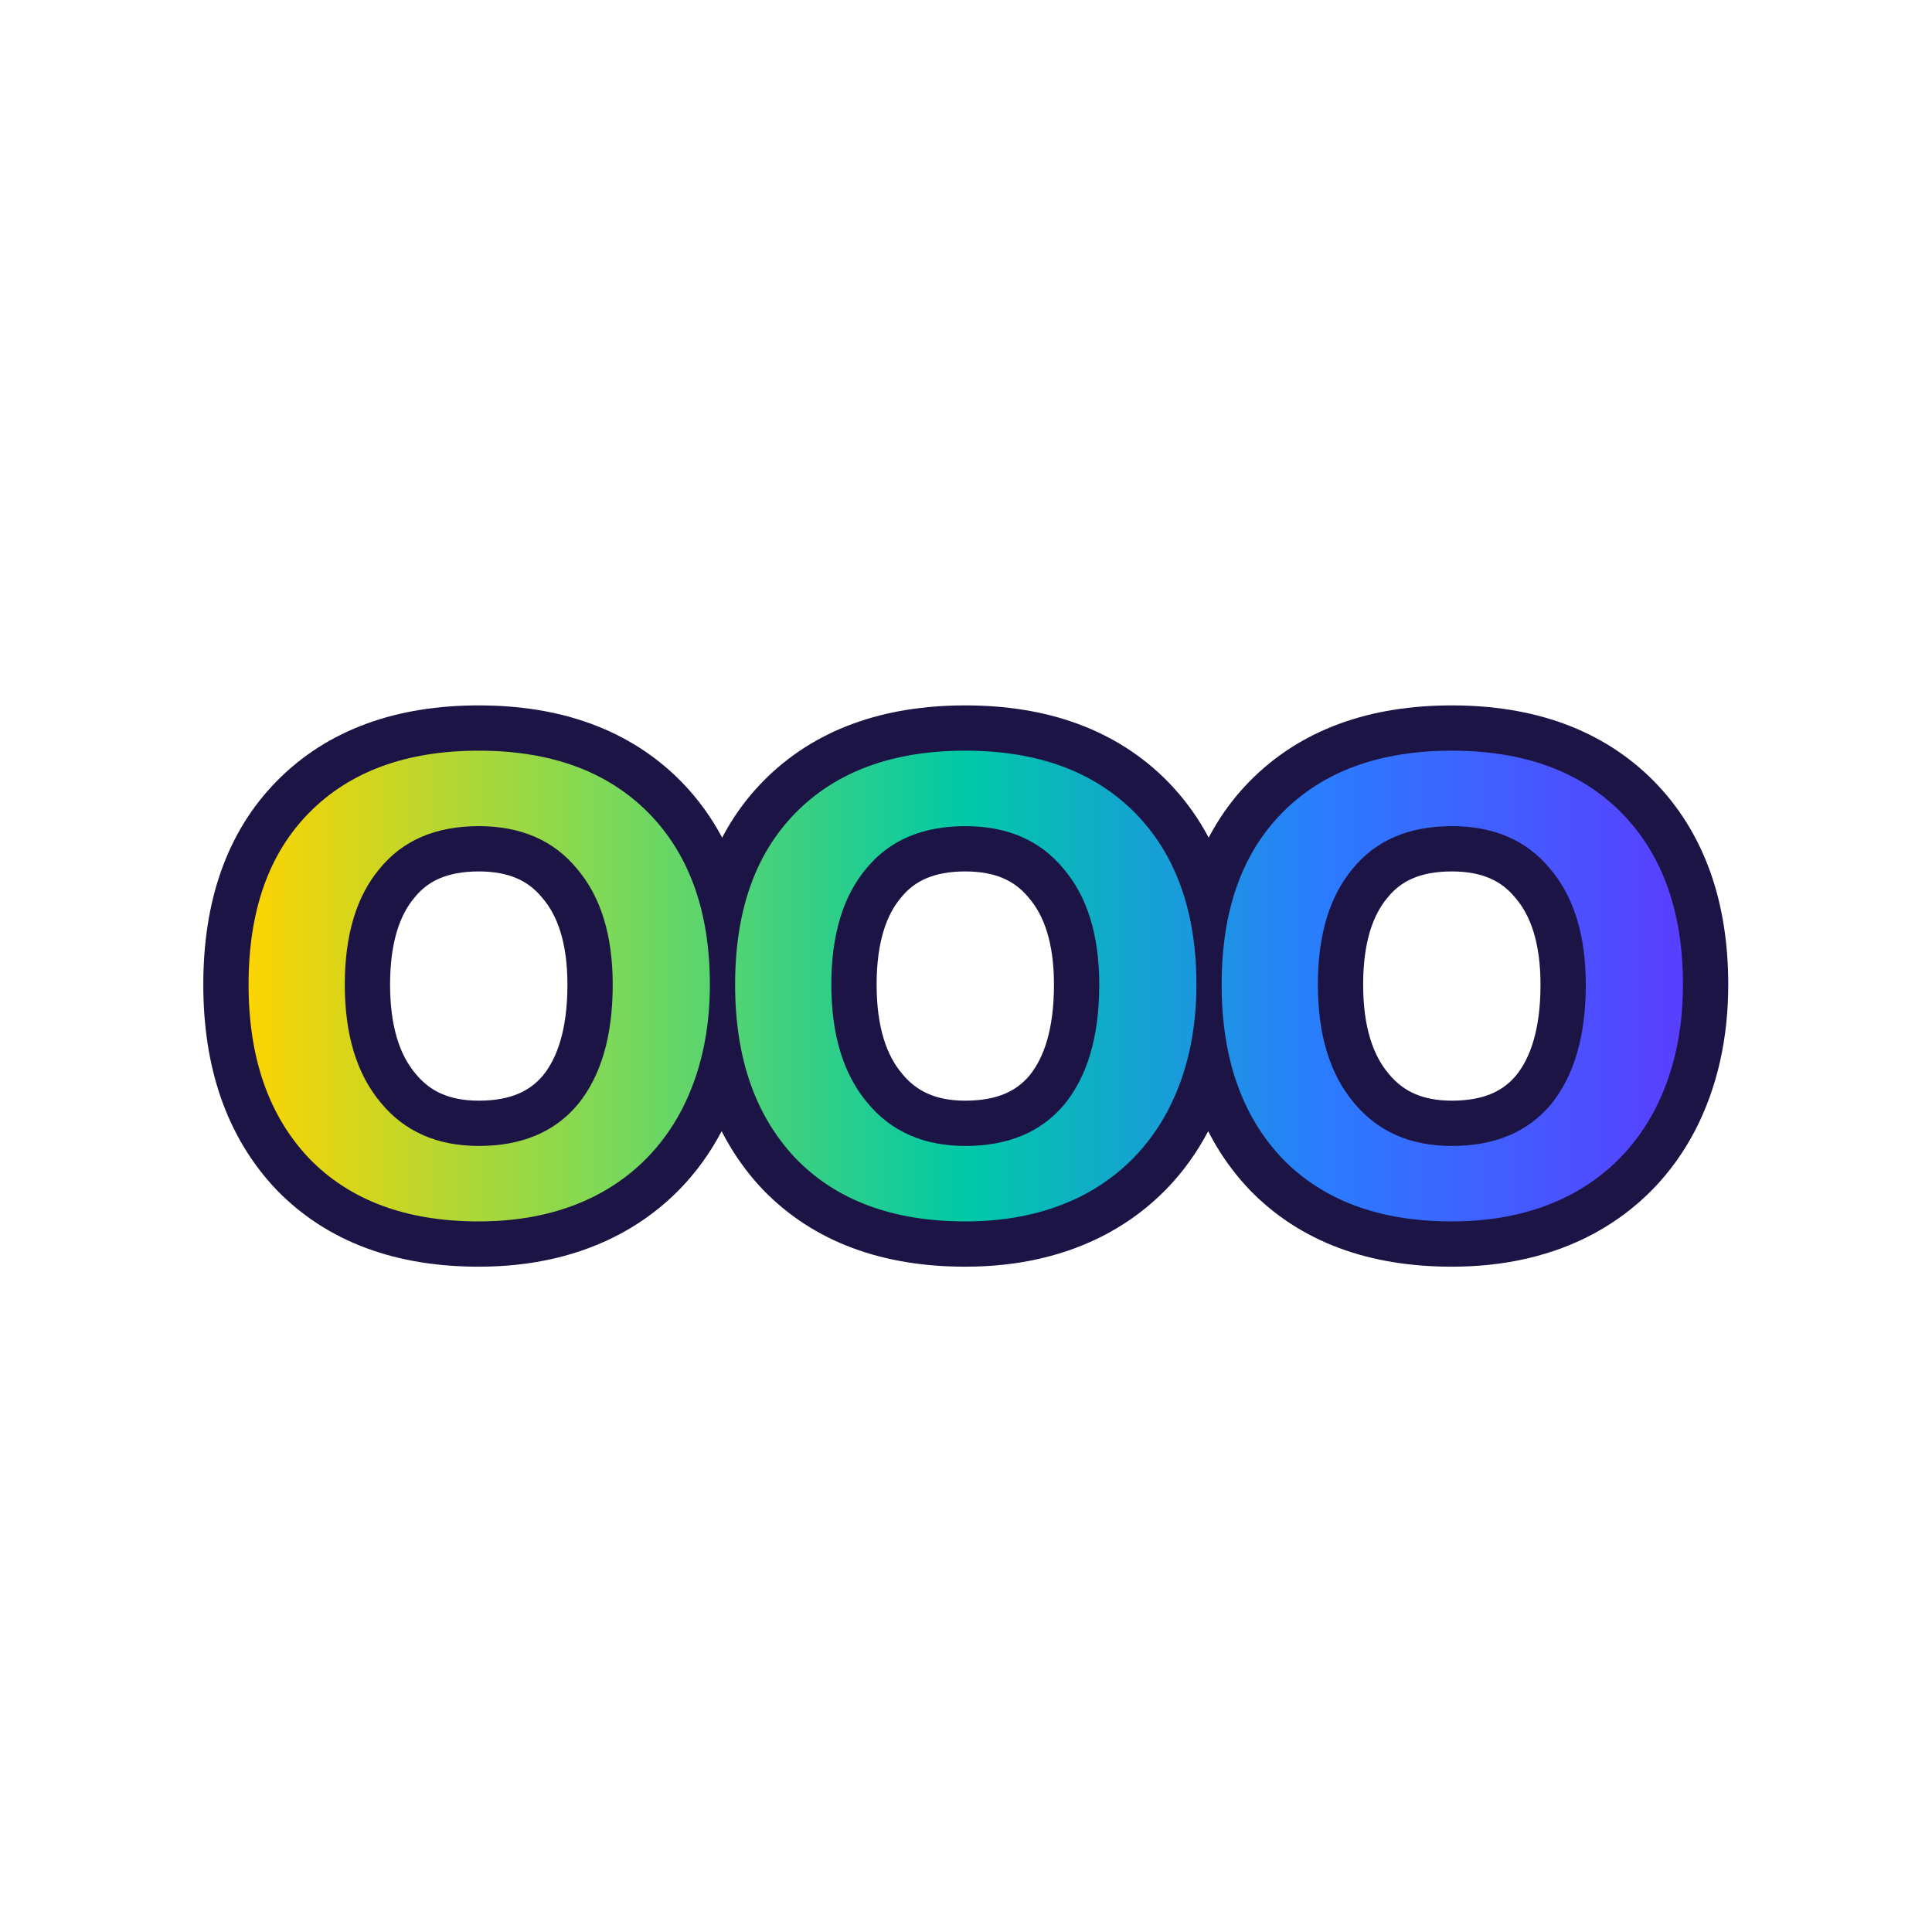
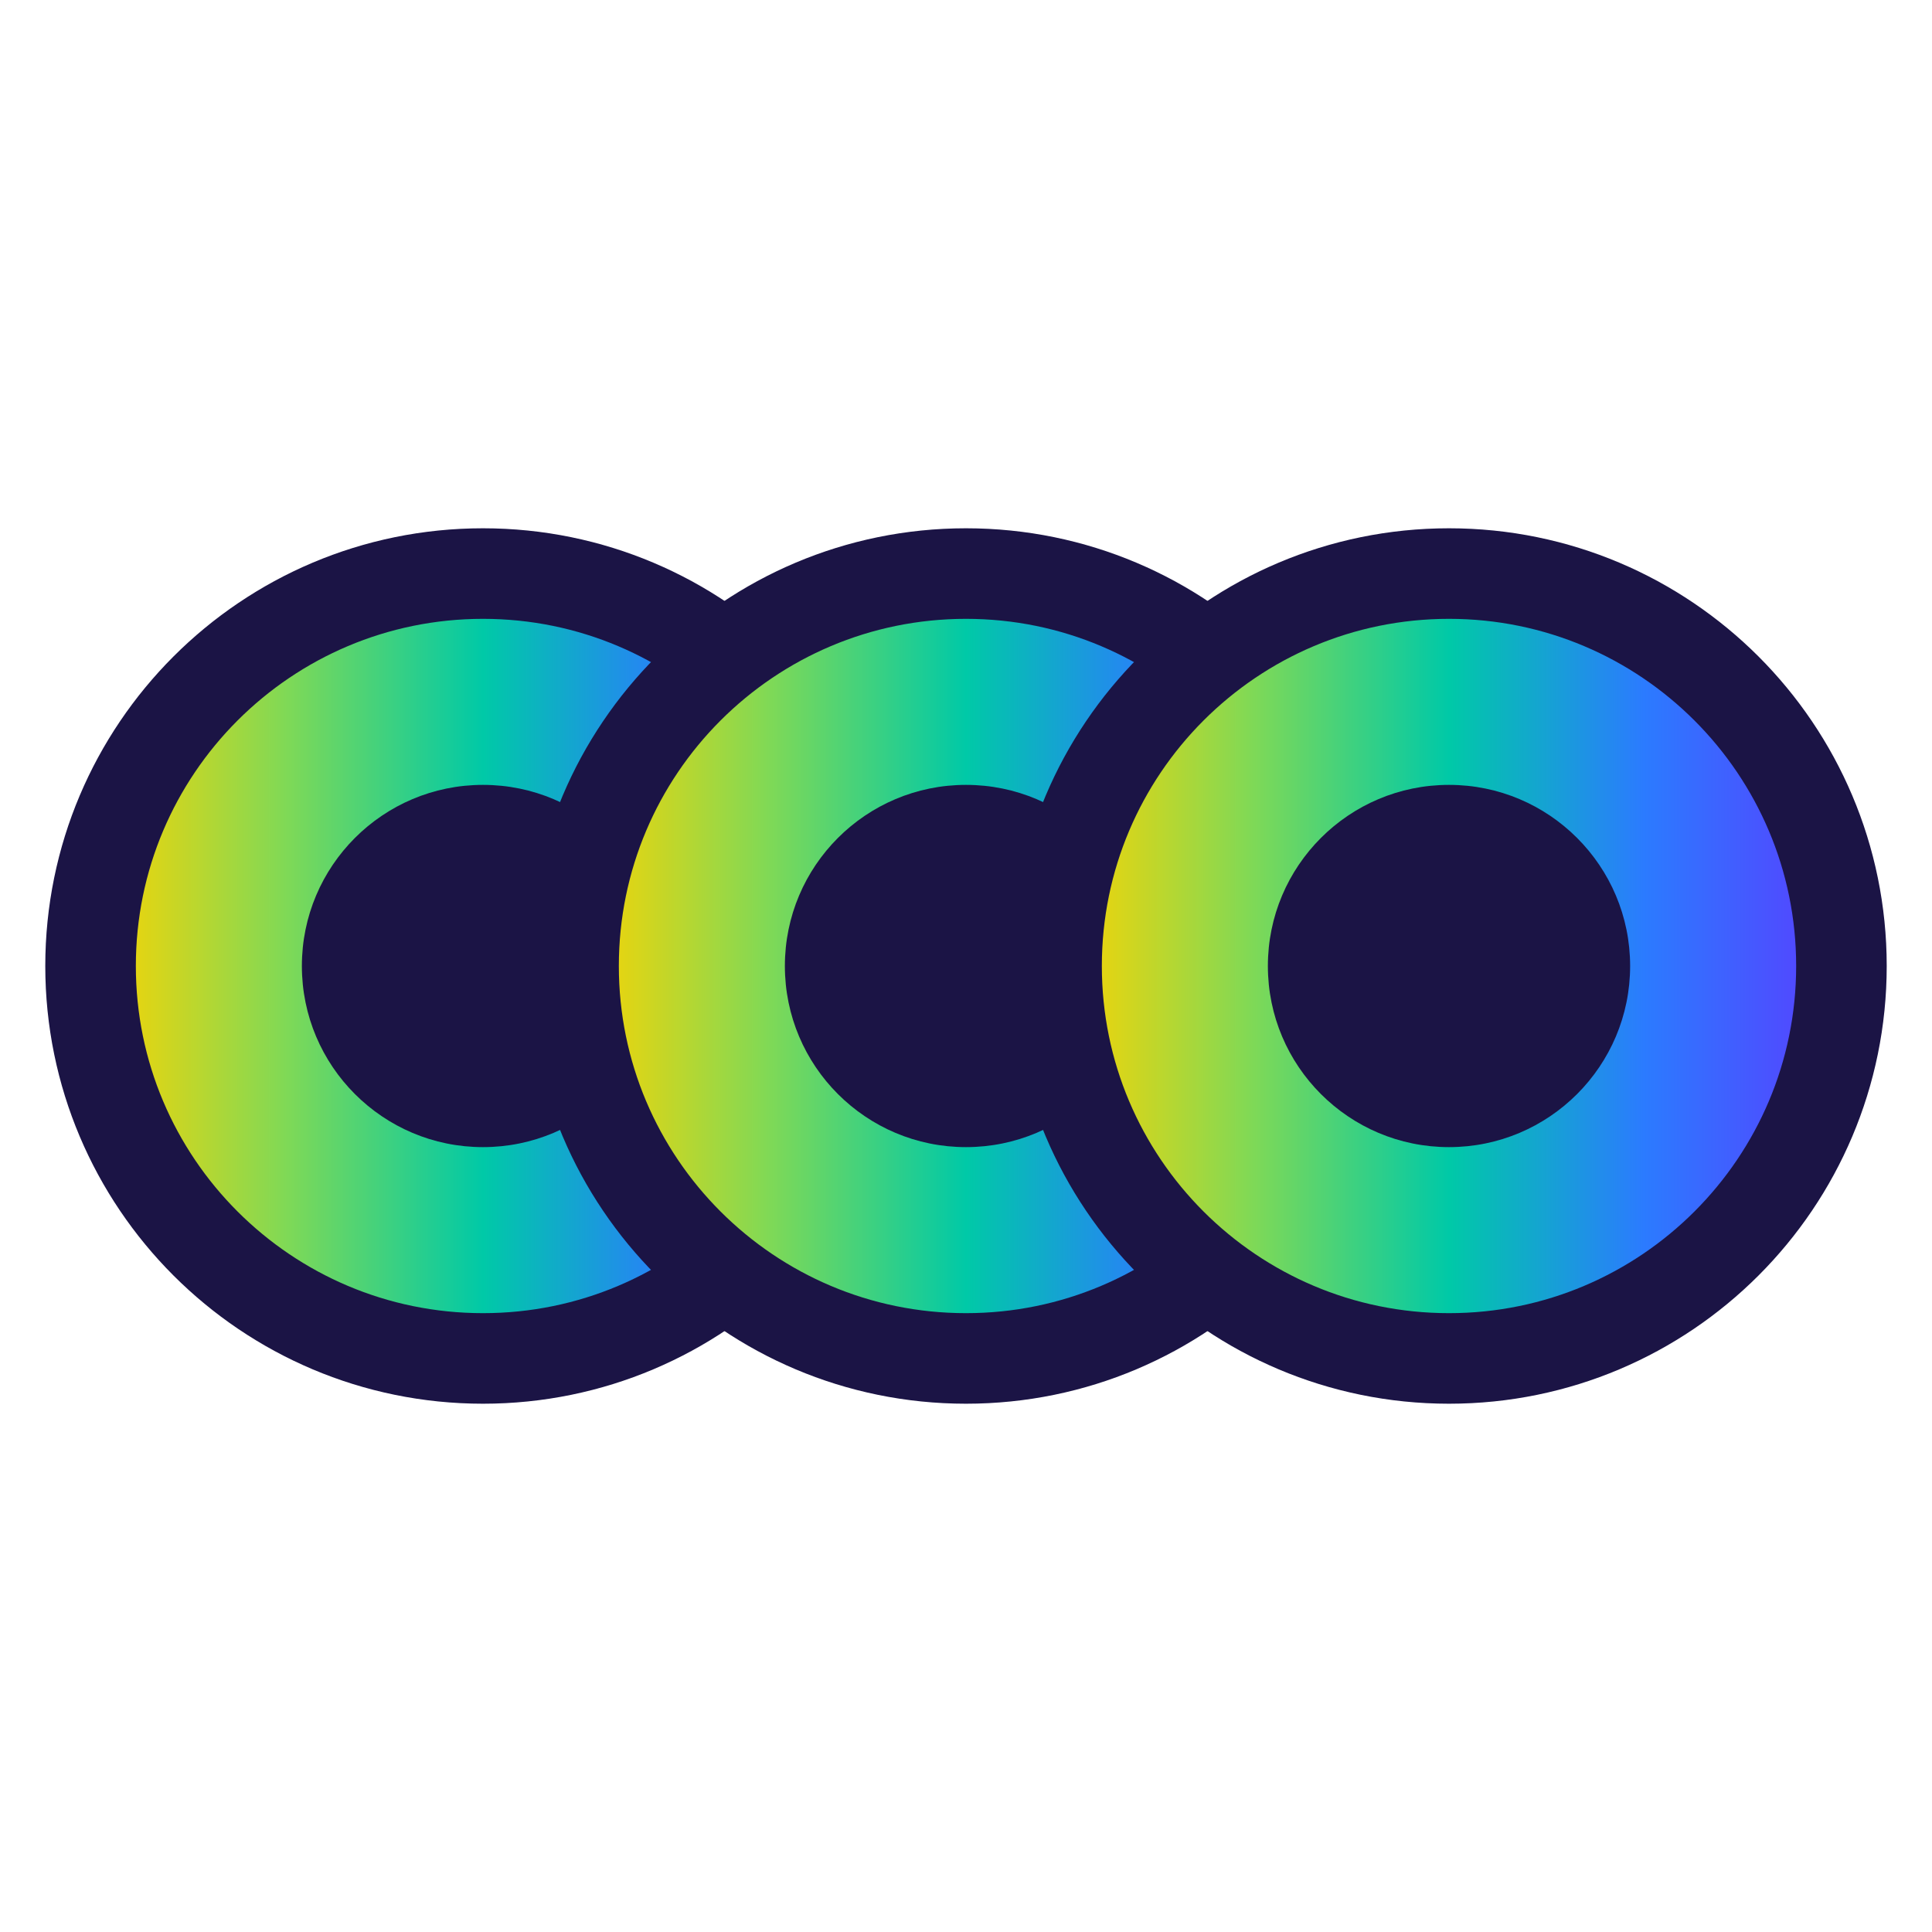
<svg xmlns="http://www.w3.org/2000/svg" width="32" height="32" viewBox="0 0 32 32">
  <defs>
    <linearGradient id="oooweeeGradient" x1="0%" y1="0%" x2="100%" y2="0%">
      <stop offset="0%" stop-color="#ffd400" />
      <stop offset="25%" stop-color="#7ed957" />
      <stop offset="50%" stop-color="#00c9a7" />
      <stop offset="75%" stop-color="#2b7bff" />
      <stop offset="100%" stop-color="#5a3dff" />
    </linearGradient>
  </defs>
-   <text x="16" y="17" text-anchor="middle" dominant-baseline="middle" font-family="Arial Black, Arial, Helvetica, sans-serif" font-size="11" font-weight="900" letter-spacing="-0.5" fill="url(#oooweeeGradient)" stroke="#1b1445" stroke-width="1.5" paint-order="stroke fill">OOO</text>
+   <circle cx="8" cy="16" r="6.5" fill="url(#oooweeeGradient)" stroke="#1b1445" stroke-width="1.5" />
+   <circle cx="8" cy="16" r="3" fill="#1b1445" />
+   <circle cx="16" cy="16" r="6.5" fill="url(#oooweeeGradient)" stroke="#1b1445" stroke-width="1.5" />
+   <circle cx="16" cy="16" r="3" fill="#1b1445" />
+   <circle cx="24" cy="16" r="6.5" fill="url(#oooweeeGradient)" stroke="#1b1445" stroke-width="1.5" />
+   <circle cx="24" cy="16" r="3" fill="#1b1445" />
</svg>
